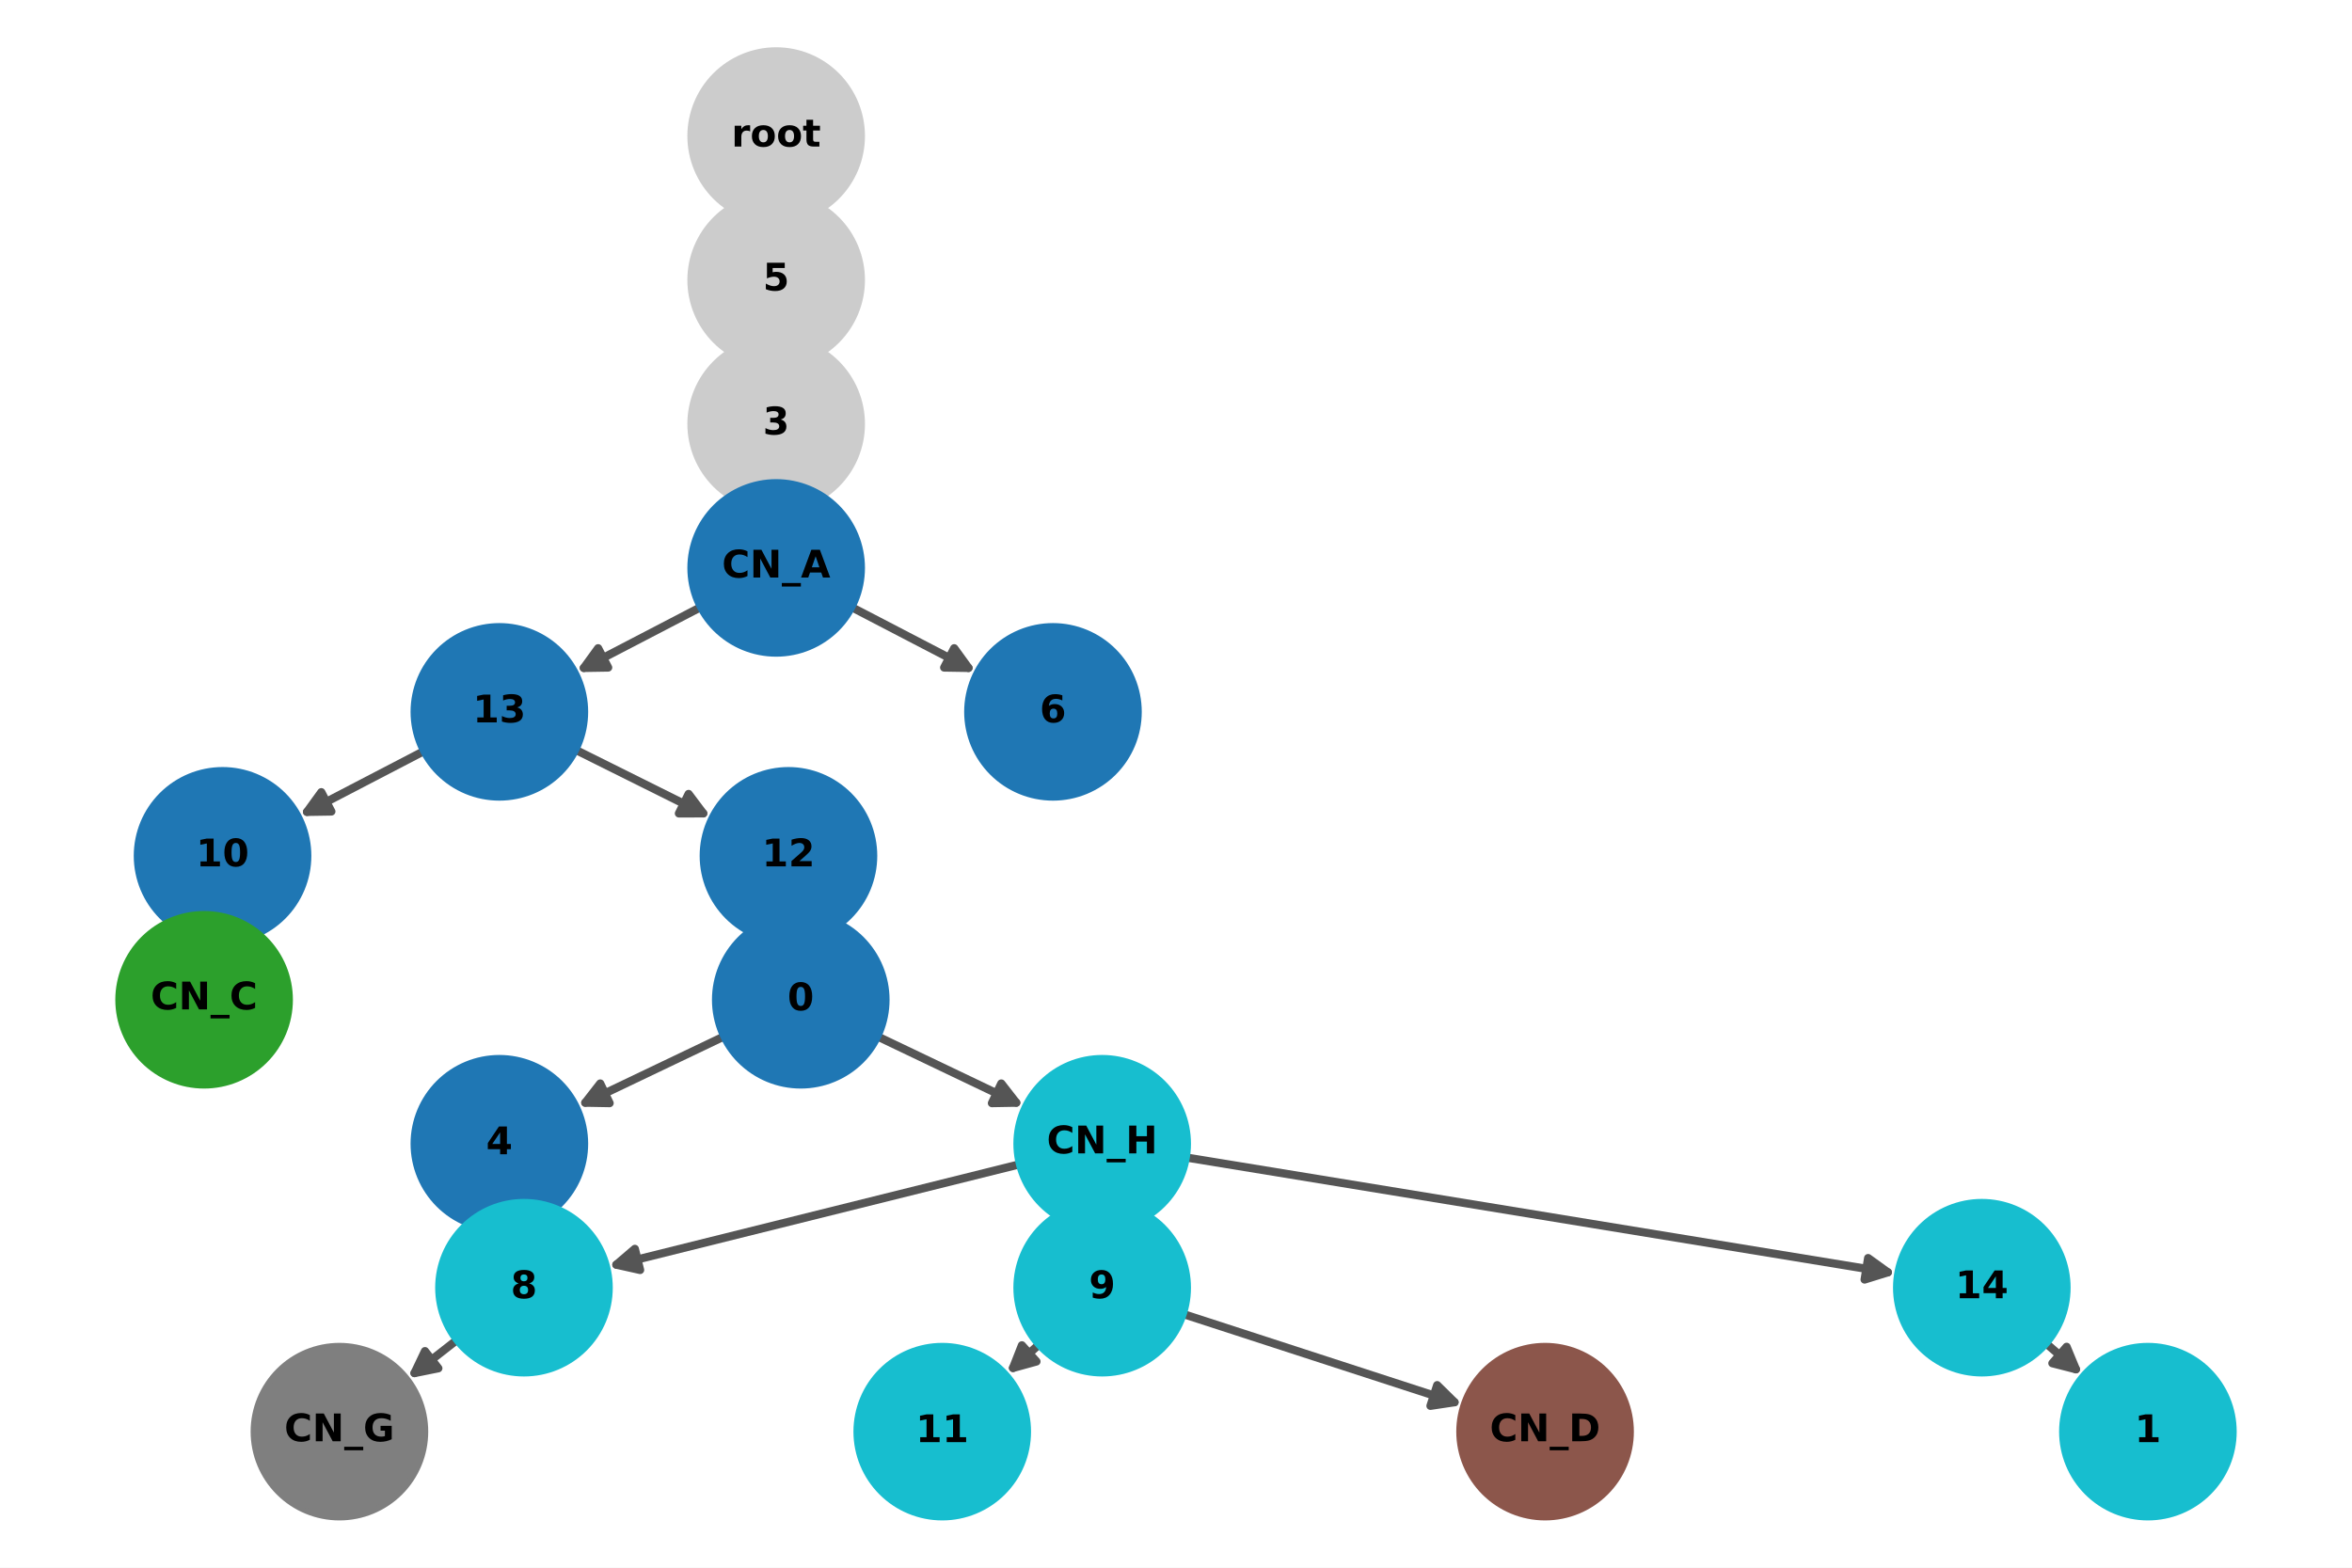
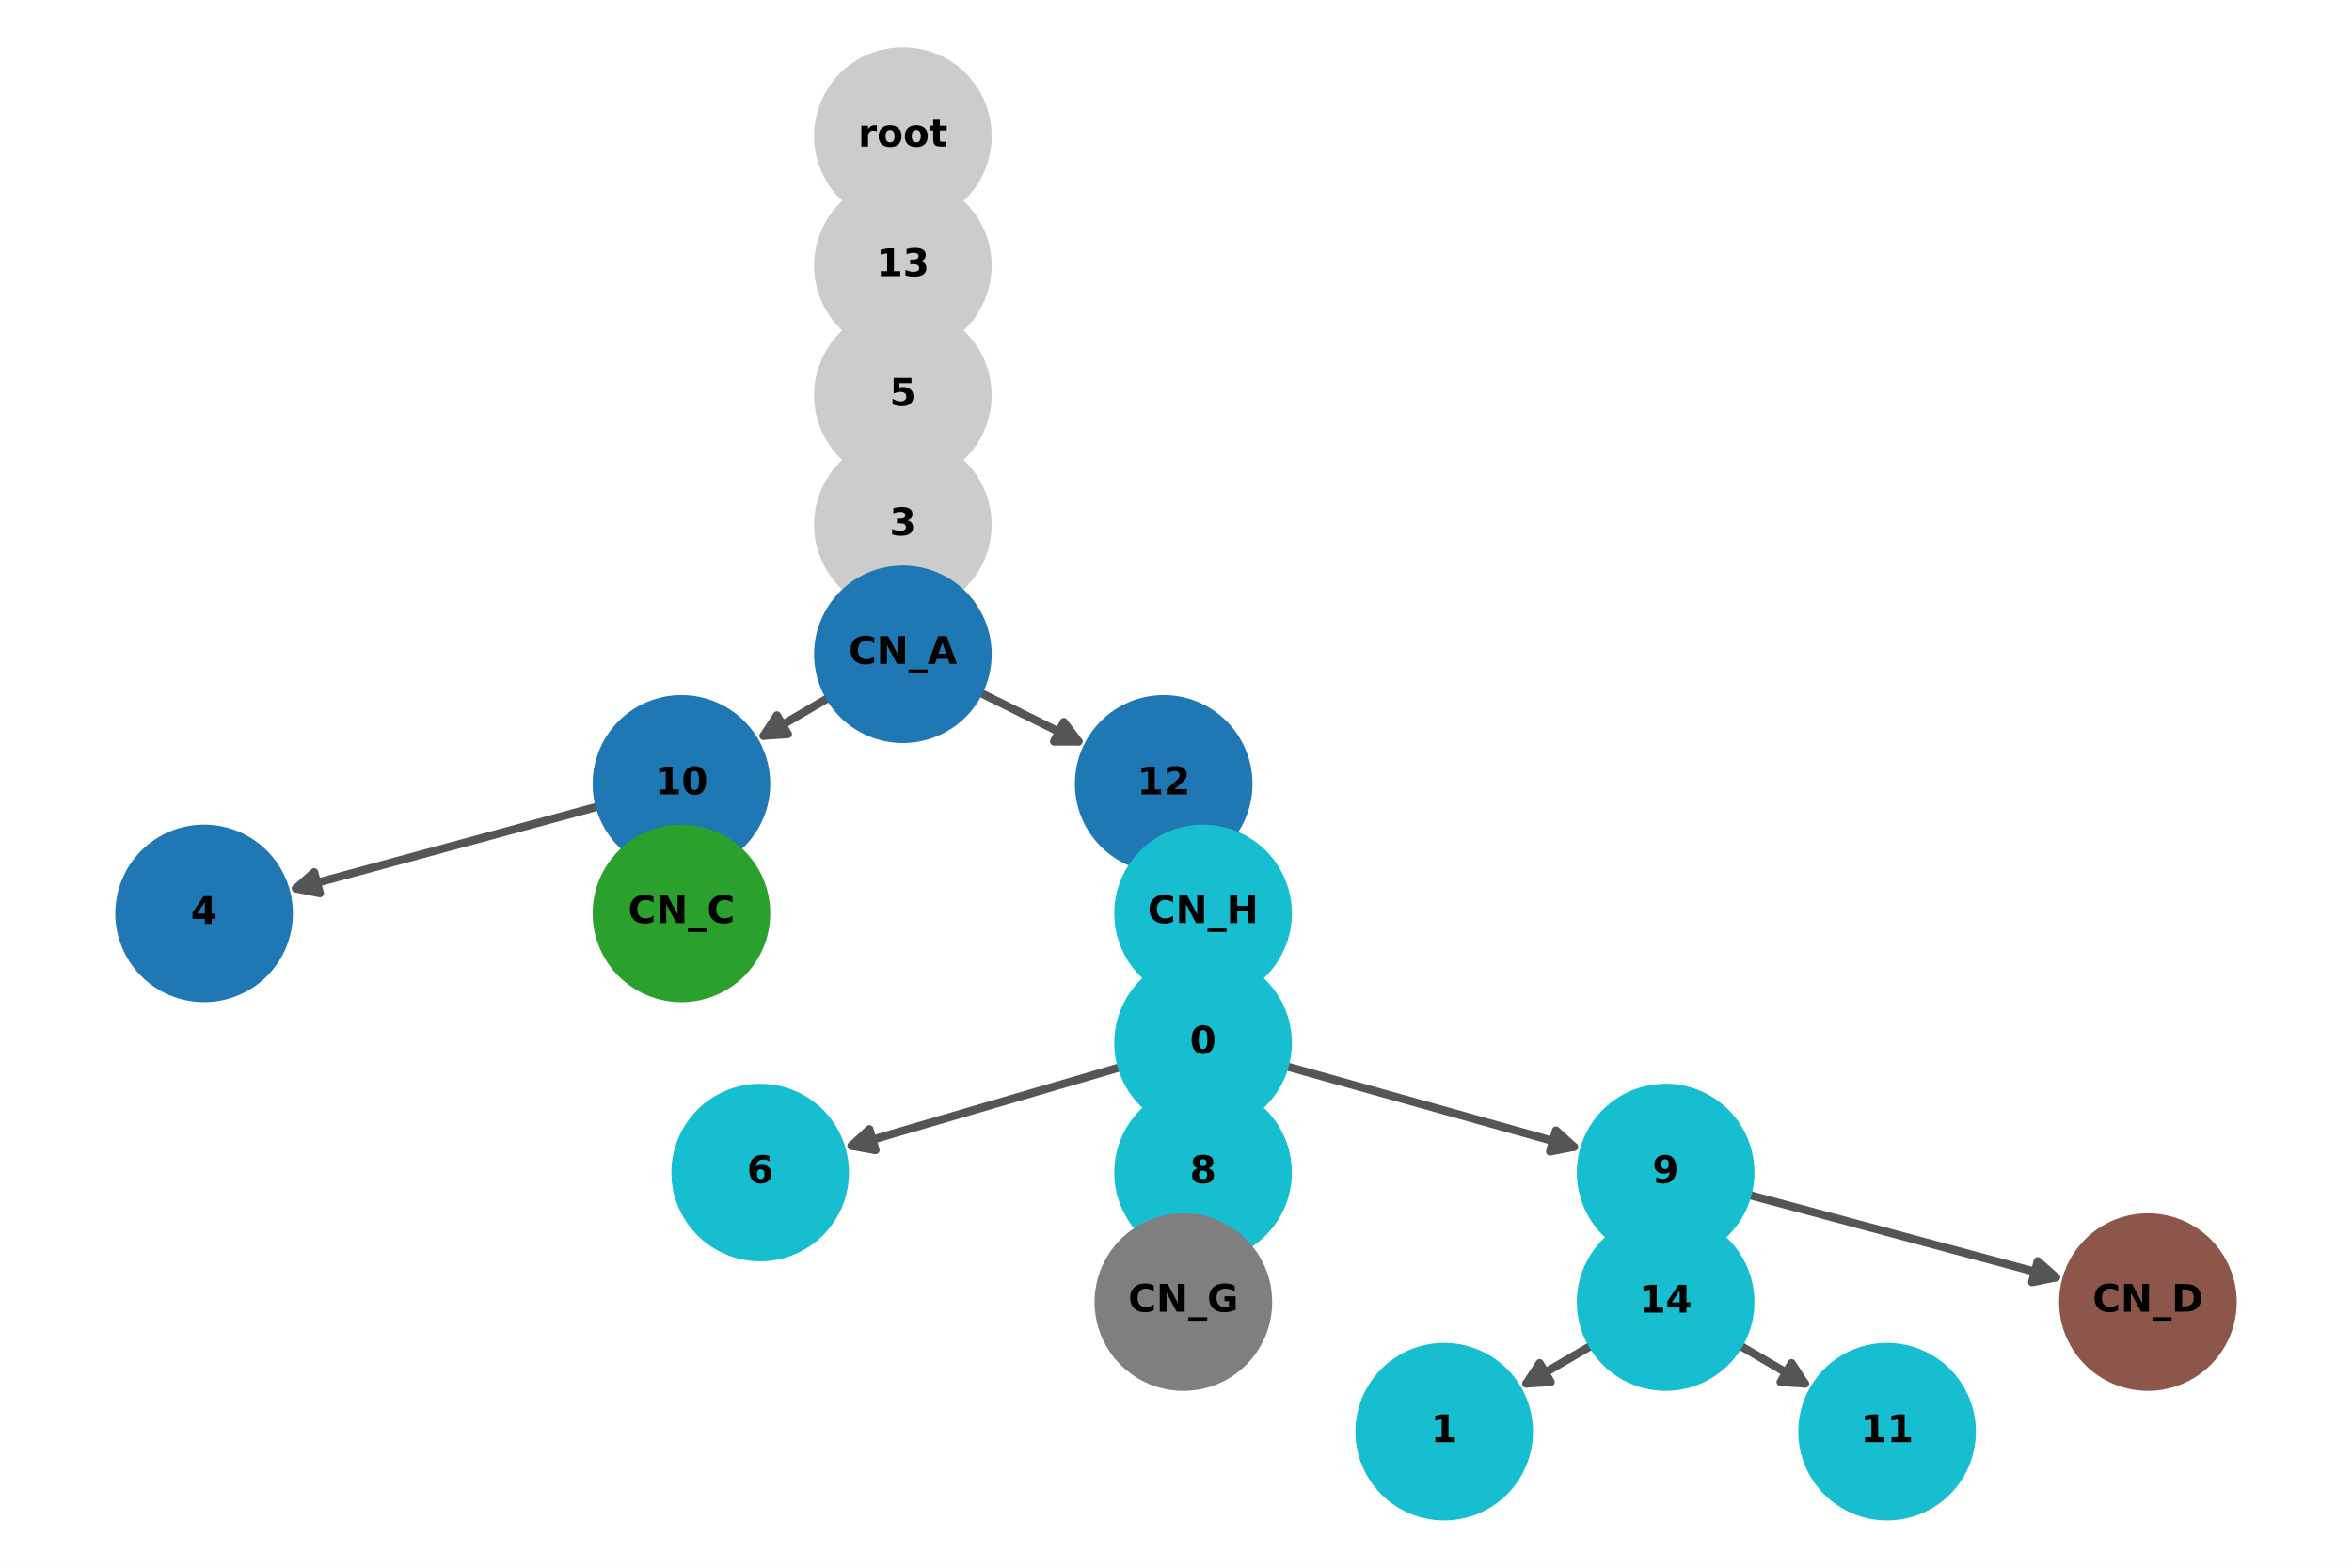
<svg xmlns="http://www.w3.org/2000/svg" xmlns:xlink="http://www.w3.org/1999/xlink" width="432pt" height="288pt" viewBox="0 0 432 288" version="1.1">
  <defs>
    <style type="text/css">*{stroke-linejoin: round; stroke-linecap: butt}</style>
  </defs>
  <g id="figure_1">
    <g id="patch_1">
      <path d="M 0 288  L 432 288  L 432 0  L 0 0  z " style="fill: #ffffff" />
    </g>
    <g id="axes_1">
      <g id="patch_2">
-         <path d="M 142.56 40.801  Q 142.56 46.119 142.56 49.761  " clip-path="url(#p77c01ee467)" style="fill: none; stroke: #555555; stroke-width: 1.5; stroke-linecap: round" />
-         <path d="M 144.56 45.761  L 142.56 49.761  L 140.56 45.761  z " clip-path="url(#p77c01ee467)" style="fill: #555555; stroke: #555555; stroke-width: 1.5; stroke-linecap: round" />
+         <path d="M 165.836 40.8  Q 165.836 44.797 165.836 47.116  " clip-path="url(#pf97f96025a)" style="fill: none; stroke: #555555; stroke-width: 1.5; stroke-linecap: round" />
+         <path d="M 167.836 43.116  L 165.836 47.116  L 163.836 43.116  z " clip-path="url(#pf97f96025a)" style="fill: #555555; stroke: #555555; stroke-width: 1.5; stroke-linecap: round" />
      </g>
      <g id="patch_3">
-         <path d="M 142.56 67.247  Q 142.56 72.566 142.56 76.207  " clip-path="url(#p77c01ee467)" style="fill: none; stroke: #555555; stroke-width: 1.5; stroke-linecap: round" />
-         <path d="M 144.56 72.207  L 142.56 76.207  L 140.56 72.207  z " clip-path="url(#p77c01ee467)" style="fill: #555555; stroke: #555555; stroke-width: 1.5; stroke-linecap: round" />
+         <path d="M 165.836 64.602  Q 165.836 68.599 165.836 70.918  " clip-path="url(#pf97f96025a)" style="fill: none; stroke: #555555; stroke-width: 1.5; stroke-linecap: round" />
+         <path d="M 167.836 66.918  L 165.836 70.918  L 163.836 66.918  z " clip-path="url(#pf97f96025a)" style="fill: #555555; stroke: #555555; stroke-width: 1.5; stroke-linecap: round" />
      </g>
      <g id="patch_4">
-         <path d="M 142.56 93.693  Q 142.56 99.012 142.56 102.654  " clip-path="url(#p77c01ee467)" style="fill: none; stroke: #555555; stroke-width: 1.5; stroke-linecap: round" />
-         <path d="M 144.56 98.654  L 142.56 102.654  L 140.56 98.654  z " clip-path="url(#p77c01ee467)" style="fill: #555555; stroke: #555555; stroke-width: 1.5; stroke-linecap: round" />
+         <path d="M 165.836 88.404  Q 165.836 92.4 165.836 94.72  " clip-path="url(#pf97f96025a)" style="fill: none; stroke: #555555; stroke-width: 1.5; stroke-linecap: round" />
+         <path d="M 167.836 90.72  L 165.836 94.72  L 163.836 90.72  z " clip-path="url(#pf97f96025a)" style="fill: #555555; stroke: #555555; stroke-width: 1.5; stroke-linecap: round" />
      </g>
      <g id="patch_5">
-         <path d="M 77.69 138.074  Q 66.297 144.001 56.392 149.153  " clip-path="url(#p77c01ee467)" style="fill: none; stroke: #555555; stroke-width: 1.5; stroke-linecap: round" />
-         <path d="M 60.864 149.081  L 56.392 149.153  L 59.018 145.533  z " clip-path="url(#p77c01ee467)" style="fill: #555555; stroke: #555555; stroke-width: 1.5; stroke-linecap: round" />
+         <path d="M 165.836 112.205  Q 165.836 116.202 165.836 118.521  " clip-path="url(#pf97f96025a)" style="fill: none; stroke: #555555; stroke-width: 1.5; stroke-linecap: round" />
+         <path d="M 167.836 114.521  L 165.836 118.521  L 163.836 114.521  z " clip-path="url(#pf97f96025a)" style="fill: #555555; stroke: #555555; stroke-width: 1.5; stroke-linecap: round" />
      </g>
      <g id="patch_6">
-         <path d="M 105.873 137.826  Q 118.271 144.001 129.167 149.428  " clip-path="url(#p77c01ee467)" style="fill: none; stroke: #555555; stroke-width: 1.5; stroke-linecap: round" />
-         <path d="M 126.478 145.854  L 129.167 149.428  L 124.695 149.435  z " clip-path="url(#p77c01ee467)" style="fill: #555555; stroke: #555555; stroke-width: 1.5; stroke-linecap: round" />
+         <path d="M 109.903 148.142  Q 81.326 155.9 54.368 163.219  " clip-path="url(#pf97f96025a)" style="fill: none; stroke: #555555; stroke-width: 1.5; stroke-linecap: round" />
+         <path d="M 58.752 164.101  L 54.368 163.219  L 57.704 160.241  z " clip-path="url(#pf97f96025a)" style="fill: #555555; stroke: #555555; stroke-width: 1.5; stroke-linecap: round" />
      </g>
      <g id="patch_7">
-         <path d="M 38.867 172.903  Q 38.178 178.286 37.701 182.006  " clip-path="url(#p77c01ee467)" style="fill: none; stroke: #555555; stroke-width: 1.5; stroke-linecap: round" />
-         <path d="M 40.193 178.293  L 37.701 182.006  L 36.226 177.784  z " clip-path="url(#p77c01ee467)" style="fill: #555555; stroke: #555555; stroke-width: 1.5; stroke-linecap: round" />
+         <path d="M 125.162 159.809  Q 125.162 163.805 125.162 166.125  " clip-path="url(#pf97f96025a)" style="fill: none; stroke: #555555; stroke-width: 1.5; stroke-linecap: round" />
+         <path d="M 127.162 162.125  L 125.162 166.125  L 123.162 162.125  z " clip-path="url(#pf97f96025a)" style="fill: #555555; stroke: #555555; stroke-width: 1.5; stroke-linecap: round" />
      </g>
      <g id="patch_8">
-         <path d="M 146.165 172.974  Q 146.622 178.322 146.936 181.998  " clip-path="url(#p77c01ee467)" style="fill: none; stroke: #555555; stroke-width: 1.5; stroke-linecap: round" />
-         <path d="M 148.589 177.843  L 146.936 181.998  L 144.603 178.183  z " clip-path="url(#p77c01ee467)" style="fill: #555555; stroke: #555555; stroke-width: 1.5; stroke-linecap: round" />
+         <path d="M 218.336 159.129  Q 219.654 163.465 220.484 166.197  " clip-path="url(#pf97f96025a)" style="fill: none; stroke: #555555; stroke-width: 1.5; stroke-linecap: round" />
+         <path d="M 221.235 161.788  L 220.484 166.197  L 217.407 162.951  z " clip-path="url(#pf97f96025a)" style="fill: #555555; stroke: #555555; stroke-width: 1.5; stroke-linecap: round" />
      </g>
      <g id="patch_9">
-         <path d="M 132.81 190.486  Q 119.399 196.893 107.501 202.577  " clip-path="url(#p77c01ee467)" style="fill: none; stroke: #555555; stroke-width: 1.5; stroke-linecap: round" />
-         <path d="M 111.972 202.657  L 107.501 202.577  L 110.248 199.048  z " clip-path="url(#p77c01ee467)" style="fill: #555555; stroke: #555555; stroke-width: 1.5; stroke-linecap: round" />
+         <path d="M 205.796 196.044  Q 180.297 203.504 156.407 210.494  " clip-path="url(#pf97f96025a)" style="fill: none; stroke: #555555; stroke-width: 1.5; stroke-linecap: round" />
+         <path d="M 160.808 211.291  L 156.407 210.494  L 159.685 207.451  z " clip-path="url(#pf97f96025a)" style="fill: #555555; stroke: #555555; stroke-width: 1.5; stroke-linecap: round" />
      </g>
      <g id="patch_10">
-         <path d="M 161.349 190.486  Q 174.761 196.893 186.659 202.577  " clip-path="url(#p77c01ee467)" style="fill: none; stroke: #555555; stroke-width: 1.5; stroke-linecap: round" />
-         <path d="M 183.912 199.048  L 186.659 202.577  L 182.188 202.657  z " clip-path="url(#p77c01ee467)" style="fill: #555555; stroke: #555555; stroke-width: 1.5; stroke-linecap: round" />
+         <path d="M 220.971 207.412  Q 220.971 211.408 220.971 213.728  " clip-path="url(#pf97f96025a)" style="fill: none; stroke: #555555; stroke-width: 1.5; stroke-linecap: round" />
+         <path d="M 222.971 209.728  L 220.971 213.728  L 218.971 209.728  z " clip-path="url(#pf97f96025a)" style="fill: #555555; stroke: #555555; stroke-width: 1.5; stroke-linecap: round" />
      </g>
      <g id="patch_11">
-         <path d="M 83.774 246.287  Q 79.292 249.785 76.132 252.251  " clip-path="url(#p77c01ee467)" style="fill: none; stroke: #555555; stroke-width: 1.5; stroke-linecap: round" />
-         <path d="M 80.515 251.367  L 76.132 252.251  L 78.055 248.213  z " clip-path="url(#p77c01ee467)" style="fill: #555555; stroke: #555555; stroke-width: 1.5; stroke-linecap: round" />
+         <path d="M 236.194 195.868  Q 263.451 203.504 289.093 210.687  " clip-path="url(#pf97f96025a)" style="fill: none; stroke: #555555; stroke-width: 1.5; stroke-linecap: round" />
+         <path d="M 285.781 207.682  L 289.093 210.687  L 284.702 211.534  z " clip-path="url(#pf97f96025a)" style="fill: #555555; stroke: #555555; stroke-width: 1.5; stroke-linecap: round" />
      </g>
      <g id="patch_12">
-         <path d="M 190.69 247.141  Q 187.752 249.786 186.061 251.309  " clip-path="url(#p77c01ee467)" style="fill: none; stroke: #555555; stroke-width: 1.5; stroke-linecap: round" />
-         <path d="M 190.372 250.119  L 186.061 251.309  L 187.695 247.146  z " clip-path="url(#p77c01ee467)" style="fill: #555555; stroke: #555555; stroke-width: 1.5; stroke-linecap: round" />
+         <path d="M 218.596 231.039  Q 217.976 235.123 217.608 237.549  " clip-path="url(#pf97f96025a)" style="fill: none; stroke: #555555; stroke-width: 1.5; stroke-linecap: round" />
+         <path d="M 220.186 233.894  L 217.608 237.549  L 216.231 233.294  z " clip-path="url(#pf97f96025a)" style="fill: #555555; stroke: #555555; stroke-width: 1.5; stroke-linecap: round" />
      </g>
      <g id="patch_13">
-         <path d="M 217.478 241.45  Q 243.115 249.785 267.158 257.602  " clip-path="url(#p77c01ee467)" style="fill: none; stroke: #555555; stroke-width: 1.5; stroke-linecap: round" />
-         <path d="M 263.972 254.463  L 267.158 257.602  L 262.736 258.267  z " clip-path="url(#p77c01ee467)" style="fill: #555555; stroke: #555555; stroke-width: 1.5; stroke-linecap: round" />
+         <path d="M 305.934 231.214  Q 305.934 235.21 305.934 237.53  " clip-path="url(#pf97f96025a)" style="fill: none; stroke: #555555; stroke-width: 1.5; stroke-linecap: round" />
+         <path d="M 307.934 233.53  L 305.934 237.53  L 303.934 233.53  z " clip-path="url(#pf97f96025a)" style="fill: #555555; stroke: #555555; stroke-width: 1.5; stroke-linecap: round" />
      </g>
      <g id="patch_14">
-         <path d="M 375.957 246.922  Q 379.26 249.786 381.297 251.551  " clip-path="url(#p77c01ee467)" style="fill: none; stroke: #555555; stroke-width: 1.5; stroke-linecap: round" />
-         <path d="M 379.585 247.42  L 381.297 251.551  L 376.964 250.442  z " clip-path="url(#p77c01ee467)" style="fill: #555555; stroke: #555555; stroke-width: 1.5; stroke-linecap: round" />
+         <path d="M 321.204 219.508  Q 350.223 227.306 377.622 234.668  " clip-path="url(#pf97f96025a)" style="fill: none; stroke: #555555; stroke-width: 1.5; stroke-linecap: round" />
+         <path d="M 374.278 231.698  L 377.622 234.668  L 373.24 235.561  z " clip-path="url(#pf97f96025a)" style="fill: #555555; stroke: #555555; stroke-width: 1.5; stroke-linecap: round" />
      </g>
      <g id="patch_15">
-         <path d="M 156.589 111.628  Q 167.982 117.554 177.887 122.706  " clip-path="url(#p77c01ee467)" style="fill: none; stroke: #555555; stroke-width: 1.5; stroke-linecap: round" />
-         <path d="M 175.261 119.086  L 177.887 122.706  L 173.416 122.635  z " clip-path="url(#p77c01ee467)" style="fill: #555555; stroke: #555555; stroke-width: 1.5; stroke-linecap: round" />
+         <path d="M 292.288 247.192  Q 285.598 251.107 280.357 254.174  " clip-path="url(#pf97f96025a)" style="fill: none; stroke: #555555; stroke-width: 1.5; stroke-linecap: round" />
+         <path d="M 284.819 253.88  L 280.357 254.174  L 282.799 250.428  z " clip-path="url(#pf97f96025a)" style="fill: #555555; stroke: #555555; stroke-width: 1.5; stroke-linecap: round" />
      </g>
      <g id="patch_16">
-         <path d="M 128.531 111.628  Q 117.139 117.554 107.234 122.706  " clip-path="url(#p77c01ee467)" style="fill: none; stroke: #555555; stroke-width: 1.5; stroke-linecap: round" />
-         <path d="M 111.706 122.635  L 107.234 122.706  L 109.86 119.086  z " clip-path="url(#p77c01ee467)" style="fill: #555555; stroke: #555555; stroke-width: 1.5; stroke-linecap: round" />
+         <path d="M 319.581 247.192  Q 326.27 251.107 331.511 254.174  " clip-path="url(#pf97f96025a)" style="fill: none; stroke: #555555; stroke-width: 1.5; stroke-linecap: round" />
+         <path d="M 329.069 250.428  L 331.511 254.174  L 327.049 253.88  z " clip-path="url(#pf97f96025a)" style="fill: #555555; stroke: #555555; stroke-width: 1.5; stroke-linecap: round" />
      </g>
      <g id="patch_17">
-         <path d="M 187.101 213.936  Q 149.341 223.339 113.209 232.336  " clip-path="url(#p77c01ee467)" style="fill: none; stroke: #555555; stroke-width: 1.5; stroke-linecap: round" />
-         <path d="M 117.573 233.31  L 113.209 232.336  L 116.607 229.429  z " clip-path="url(#p77c01ee467)" style="fill: #555555; stroke: #555555; stroke-width: 1.5; stroke-linecap: round" />
+         <path d="M 152.189 128.184  Q 145.5 132.098 140.258 135.166  " clip-path="url(#pf97f96025a)" style="fill: none; stroke: #555555; stroke-width: 1.5; stroke-linecap: round" />
+         <path d="M 144.721 134.872  L 140.258 135.166  L 142.701 131.419  z " clip-path="url(#pf97f96025a)" style="fill: #555555; stroke: #555555; stroke-width: 1.5; stroke-linecap: round" />
      </g>
      <g id="patch_18">
-         <path d="M 202.441 225.925  Q 202.441 231.243 202.441 234.885  " clip-path="url(#p77c01ee467)" style="fill: none; stroke: #555555; stroke-width: 1.5; stroke-linecap: round" />
-         <path d="M 204.441 230.885  L 202.441 234.885  L 200.441 230.885  z " clip-path="url(#p77c01ee467)" style="fill: #555555; stroke: #555555; stroke-width: 1.5; stroke-linecap: round" />
+         <path d="M 179.996 127.234  Q 189.789 132.1 198.081 136.219  " clip-path="url(#pf97f96025a)" style="fill: none; stroke: #555555; stroke-width: 1.5; stroke-linecap: round" />
+         <path d="M 195.389 132.649  L 198.081 136.219  L 193.609 136.231  z " clip-path="url(#pf97f96025a)" style="fill: #555555; stroke: #555555; stroke-width: 1.5; stroke-linecap: round" />
      </g>
      <g id="patch_19">
-         <path d="M 218.046 212.67  Q 283.225 223.339 346.748 233.737  " clip-path="url(#p77c01ee467)" style="fill: none; stroke: #555555; stroke-width: 1.5; stroke-linecap: round" />
-         <path d="M 343.124 231.117  L 346.748 233.737  L 342.478 235.065  z " clip-path="url(#p77c01ee467)" style="fill: #555555; stroke: #555555; stroke-width: 1.5; stroke-linecap: round" />
+         <path d="M 220.971 183.61  Q 220.971 187.607 220.971 189.926  " clip-path="url(#pf97f96025a)" style="fill: none; stroke: #555555; stroke-width: 1.5; stroke-linecap: round" />
+         <path d="M 222.971 185.926  L 220.971 189.926  L 218.971 185.926  z " clip-path="url(#pf97f96025a)" style="fill: #555555; stroke: #555555; stroke-width: 1.5; stroke-linecap: round" />
      </g>
      <g id="PathCollection_1">
        <defs>
-           <path id="C0_0_b63a89f810" d="M 0 15.811  C 4.193 15.811 8.215 14.145 11.18 11.18  C 14.145 8.215 15.811 4.193 15.811 -0  C 15.811 -4.193 14.145 -8.215 11.18 -11.18  C 8.215 -14.145 4.193 -15.811 0 -15.811  C -4.193 -15.811 -8.215 -14.145 -11.18 -11.18  C -14.145 -8.215 -15.811 -4.193 -15.811 0  C -15.811 4.193 -14.145 8.215 -11.18 11.18  C -8.215 14.145 -4.193 15.811 0 15.811  z " />
+           <path id="C0_0_2b1d41a9e2" d="M 0 15.811  C 4.193 15.811 8.215 14.145 11.18 11.18  C 14.145 8.215 15.811 4.193 15.811 -0  C 15.811 -4.193 14.145 -8.215 11.18 -11.18  C 8.215 -14.145 4.193 -15.811 0 -15.811  C -4.193 -15.811 -8.215 -14.145 -11.18 -11.18  C -14.145 -8.215 -15.811 -4.193 -15.811 0  C -15.811 4.193 -14.145 8.215 -11.18 11.18  C -8.215 14.145 -4.193 15.811 0 15.811  z " />
        </defs>
-         <g clip-path="url(#p77c01ee467)">
-           <use xlink:href="#C0_0_b63a89f810" x="142.56" y="24.992" style="fill: #cccccc; stroke: #cccccc" />
-         </g>
-         <g clip-path="url(#p77c01ee467)">
-           <use xlink:href="#C0_0_b63a89f810" x="142.56" y="51.438" style="fill: #cccccc; stroke: #cccccc" />
-         </g>
-         <g clip-path="url(#p77c01ee467)">
-           <use xlink:href="#C0_0_b63a89f810" x="142.56" y="77.884" style="fill: #cccccc; stroke: #cccccc" />
-         </g>
-         <g clip-path="url(#p77c01ee467)">
-           <use xlink:href="#C0_0_b63a89f810" x="193.402" y="130.777" style="fill: #1f77b4; stroke: #1f77b4" />
-         </g>
-         <g clip-path="url(#p77c01ee467)">
-           <use xlink:href="#C0_0_b63a89f810" x="91.72" y="130.777" style="fill: #1f77b4; stroke: #1f77b4" />
-         </g>
-         <g clip-path="url(#p77c01ee467)">
-           <use xlink:href="#C0_0_b63a89f810" x="40.877" y="157.223" style="fill: #1f77b4; stroke: #1f77b4" />
-         </g>
-         <g clip-path="url(#p77c01ee467)">
-           <use xlink:href="#C0_0_b63a89f810" x="144.819" y="157.223" style="fill: #1f77b4; stroke: #1f77b4" />
-         </g>
-         <g clip-path="url(#p77c01ee467)">
-           <use xlink:href="#C0_0_b63a89f810" x="147.079" y="183.669" style="fill: #1f77b4; stroke: #1f77b4" />
-         </g>
-         <g clip-path="url(#p77c01ee467)">
-           <use xlink:href="#C0_0_b63a89f810" x="91.72" y="210.116" style="fill: #1f77b4; stroke: #1f77b4" />
-         </g>
-         <g clip-path="url(#p77c01ee467)">
-           <use xlink:href="#C0_0_b63a89f810" x="96.239" y="236.562" style="fill: #17becf; stroke: #17becf" />
-         </g>
-         <g clip-path="url(#p77c01ee467)">
-           <use xlink:href="#C0_0_b63a89f810" x="202.441" y="236.562" style="fill: #17becf; stroke: #17becf" />
-         </g>
-         <g clip-path="url(#p77c01ee467)">
-           <use xlink:href="#C0_0_b63a89f810" x="173.065" y="263.008" style="fill: #17becf; stroke: #17becf" />
-         </g>
-         <g clip-path="url(#p77c01ee467)">
-           <use xlink:href="#C0_0_b63a89f810" x="364.007" y="236.562" style="fill: #17becf; stroke: #17becf" />
-         </g>
-         <g clip-path="url(#p77c01ee467)">
-           <use xlink:href="#C0_0_b63a89f810" x="394.512" y="263.008" style="fill: #17becf; stroke: #17becf" />
-         </g>
-         <g clip-path="url(#p77c01ee467)">
-           <use xlink:href="#C0_0_b63a89f810" x="142.56" y="104.331" style="fill: #1f77b4; stroke: #1f77b4" />
-         </g>
-         <g clip-path="url(#p77c01ee467)">
-           <use xlink:href="#C0_0_b63a89f810" x="37.488" y="183.669" style="fill: #2ca02c; stroke: #2ca02c" />
-         </g>
-         <g clip-path="url(#p77c01ee467)">
-           <use xlink:href="#C0_0_b63a89f810" x="283.789" y="263.008" style="fill: #8c564b; stroke: #8c564b" />
-         </g>
-         <g clip-path="url(#p77c01ee467)">
-           <use xlink:href="#C0_0_b63a89f810" x="62.344" y="263.008" style="fill: #7f7f7f; stroke: #7f7f7f" />
-         </g>
-         <g clip-path="url(#p77c01ee467)">
-           <use xlink:href="#C0_0_b63a89f810" x="202.441" y="210.116" style="fill: #17becf; stroke: #17becf" />
+         <g clip-path="url(#pf97f96025a)">
+           <use xlink:href="#C0_0_2b1d41a9e2" x="165.836" y="24.992" style="fill: #cccccc; stroke: #cccccc" />
+         </g>
+         <g clip-path="url(#pf97f96025a)">
+           <use xlink:href="#C0_0_2b1d41a9e2" x="165.836" y="48.793" style="fill: #cccccc; stroke: #cccccc" />
+         </g>
+         <g clip-path="url(#pf97f96025a)">
+           <use xlink:href="#C0_0_2b1d41a9e2" x="165.836" y="72.595" style="fill: #cccccc; stroke: #cccccc" />
+         </g>
+         <g clip-path="url(#pf97f96025a)">
+           <use xlink:href="#C0_0_2b1d41a9e2" x="165.836" y="96.397" style="fill: #cccccc; stroke: #cccccc" />
+         </g>
+         <g clip-path="url(#pf97f96025a)">
+           <use xlink:href="#C0_0_2b1d41a9e2" x="125.162" y="144" style="fill: #1f77b4; stroke: #1f77b4" />
+         </g>
+         <g clip-path="url(#pf97f96025a)">
+           <use xlink:href="#C0_0_2b1d41a9e2" x="37.488" y="167.802" style="fill: #1f77b4; stroke: #1f77b4" />
+         </g>
+         <g clip-path="url(#pf97f96025a)">
+           <use xlink:href="#C0_0_2b1d41a9e2" x="213.74" y="144" style="fill: #1f77b4; stroke: #1f77b4" />
+         </g>
+         <g clip-path="url(#pf97f96025a)">
+           <use xlink:href="#C0_0_2b1d41a9e2" x="220.971" y="191.603" style="fill: #17becf; stroke: #17becf" />
+         </g>
+         <g clip-path="url(#pf97f96025a)">
+           <use xlink:href="#C0_0_2b1d41a9e2" x="139.624" y="215.405" style="fill: #17becf; stroke: #17becf" />
+         </g>
+         <g clip-path="url(#pf97f96025a)">
+           <use xlink:href="#C0_0_2b1d41a9e2" x="220.971" y="215.405" style="fill: #17becf; stroke: #17becf" />
+         </g>
+         <g clip-path="url(#pf97f96025a)">
+           <use xlink:href="#C0_0_2b1d41a9e2" x="305.934" y="215.405" style="fill: #17becf; stroke: #17becf" />
+         </g>
+         <g clip-path="url(#pf97f96025a)">
+           <use xlink:href="#C0_0_2b1d41a9e2" x="305.934" y="239.207" style="fill: #17becf; stroke: #17becf" />
+         </g>
+         <g clip-path="url(#pf97f96025a)">
+           <use xlink:href="#C0_0_2b1d41a9e2" x="265.26" y="263.008" style="fill: #17becf; stroke: #17becf" />
+         </g>
+         <g clip-path="url(#pf97f96025a)">
+           <use xlink:href="#C0_0_2b1d41a9e2" x="346.608" y="263.008" style="fill: #17becf; stroke: #17becf" />
+         </g>
+         <g clip-path="url(#pf97f96025a)">
+           <use xlink:href="#C0_0_2b1d41a9e2" x="165.836" y="120.198" style="fill: #1f77b4; stroke: #1f77b4" />
+         </g>
+         <g clip-path="url(#pf97f96025a)">
+           <use xlink:href="#C0_0_2b1d41a9e2" x="125.162" y="167.802" style="fill: #2ca02c; stroke: #2ca02c" />
+         </g>
+         <g clip-path="url(#pf97f96025a)">
+           <use xlink:href="#C0_0_2b1d41a9e2" x="394.512" y="239.207" style="fill: #8c564b; stroke: #8c564b" />
+         </g>
+         <g clip-path="url(#pf97f96025a)">
+           <use xlink:href="#C0_0_2b1d41a9e2" x="217.356" y="239.207" style="fill: #7f7f7f; stroke: #7f7f7f" />
+         </g>
+         <g clip-path="url(#pf97f96025a)">
+           <use xlink:href="#C0_0_2b1d41a9e2" x="220.971" y="167.802" style="fill: #17becf; stroke: #17becf" />
        </g>
      </g>
      <g id="text_1">
-         <g clip-path="url(#p77c01ee467)">
-           <g transform="translate(134.3517 26.9233) scale(0.07 -0.07)">
+         <g clip-path="url(#pf97f96025a)">
+           <g transform="translate(157.6277 26.9233) scale(0.07 -0.07)">
            <defs>
              <path id="DejaVuSans-Bold-72" d="M 3138 2547  Q 2991 2616 2845 2648  Q 2700 2681 2553 2681  Q 2122 2681 1889 2404  Q 1656 2128 1656 1613  L 1656 0  L 538 0  L 538 3500  L 1656 3500  L 1656 2925  Q 1872 3269 2151 3426  Q 2431 3584 2822 3584  Q 2878 3584 2943 3579  Q 3009 3575 3134 3559  L 3138 2547  z " transform="scale(0.015625)" />
              <path id="DejaVuSans-Bold-6f" d="M 2203 2784  Q 1831 2784 1636 2517  Q 1441 2250 1441 1747  Q 1441 1244 1636 976  Q 1831 709 2203 709  Q 2569 709 2762 976  Q 2956 1244 2956 1747  Q 2956 2250 2762 2517  Q 2569 2784 2203 2784  z M 2203 3584  Q 3106 3584 3614 3096  Q 4122 2609 4122 1747  Q 4122 884 3614 396  Q 3106 -91 2203 -91  Q 1297 -91 786 396  Q 275 884 275 1747  Q 275 2609 786 3096  Q 1297 3584 2203 3584  z " transform="scale(0.015625)" />
              <path id="DejaVuSans-Bold-74" d="M 1759 4494  L 1759 3500  L 2913 3500  L 2913 2700  L 1759 2700  L 1759 1216  Q 1759 972 1856 886  Q 1953 800 2241 800  L 2816 800  L 2816 0  L 1856 0  Q 1194 0 917 276  Q 641 553 641 1216  L 641 2700  L 84 2700  L 84 3500  L 641 3500  L 641 4494  L 1759 4494  z " transform="scale(0.015625)" />
            </defs>
            <use xlink:href="#DejaVuSans-Bold-72" />
            <use xlink:href="#DejaVuSans-Bold-6f" transform="translate(49.31641 0)" />
            <use xlink:href="#DejaVuSans-Bold-6f" transform="translate(118.0176 0)" />
            <use xlink:href="#DejaVuSans-Bold-74" transform="translate(186.7188 0)" />
          </g>
        </g>
      </g>
      <g id="text_2">
-         <g clip-path="url(#p77c01ee467)">
-           <g transform="translate(140.1245 53.36958) scale(0.07 -0.07)">
+         <g clip-path="url(#pf97f96025a)">
+           <g transform="translate(160.9653 50.72495) scale(0.07 -0.07)">
+             <defs>
+               <path id="DejaVuSans-Bold-31" d="M 750 831  L 1813 831  L 1813 3847  L 722 3622  L 722 4441  L 1806 4666  L 2950 4666  L 2950 831  L 4013 831  L 4013 0  L 750 0  L 750 831  z " transform="scale(0.015625)" />
+               <path id="DejaVuSans-Bold-33" d="M 2981 2516  Q 3453 2394 3698 2092  Q 3944 1791 3944 1325  Q 3944 631 3412 270  Q 2881 -91 1863 -91  Q 1503 -91 1142 -33  Q 781 25 428 141  L 428 1069  Q 766 900 1098 814  Q 1431 728 1753 728  Q 2231 728 2486 893  Q 2741 1059 2741 1369  Q 2741 1688 2480 1852  Q 2219 2016 1709 2016  L 1228 2016  L 1228 2791  L 1734 2791  Q 2188 2791 2409 2933  Q 2631 3075 2631 3366  Q 2631 3634 2415 3781  Q 2200 3928 1806 3928  Q 1516 3928 1219 3862  Q 922 3797 628 3669  L 628 4550  Q 984 4650 1334 4700  Q 1684 4750 2022 4750  Q 2931 4750 3382 4451  Q 3834 4153 3834 3553  Q 3834 3144 3618 2883  Q 3403 2622 2981 2516  z " transform="scale(0.015625)" />
+             </defs>
+             <use xlink:href="#DejaVuSans-Bold-31" />
+             <use xlink:href="#DejaVuSans-Bold-33" transform="translate(69.58008 0)" />
+           </g>
+         </g>
+       </g>
+       <g id="text_3">
+         <g clip-path="url(#pf97f96025a)">
+           <g transform="translate(163.4005 74.5266) scale(0.07 -0.07)">
            <defs>
              <path id="DejaVuSans-Bold-35" d="M 678 4666  L 3669 4666  L 3669 3781  L 1638 3781  L 1638 3059  Q 1775 3097 1914 3117  Q 2053 3138 2203 3138  Q 3056 3138 3531 2711  Q 4006 2284 4006 1522  Q 4006 766 3489 337  Q 2972 -91 2053 -91  Q 1656 -91 1267 -14  Q 878 63 494 219  L 494 1166  Q 875 947 1217 837  Q 1559 728 1863 728  Q 2300 728 2551 942  Q 2803 1156 2803 1522  Q 2803 1891 2551 2103  Q 2300 2316 1863 2316  Q 1603 2316 1309 2248  Q 1016 2181 678 2041  L 678 4666  z " transform="scale(0.015625)" />
            </defs>
            <use xlink:href="#DejaVuSans-Bold-35" />
          </g>
        </g>
      </g>
-       <g id="text_3">
-         <g clip-path="url(#p77c01ee467)">
-           <g transform="translate(140.1245 79.81586) scale(0.07 -0.07)">
-             <defs>
-               <path id="DejaVuSans-Bold-33" d="M 2981 2516  Q 3453 2394 3698 2092  Q 3944 1791 3944 1325  Q 3944 631 3412 270  Q 2881 -91 1863 -91  Q 1503 -91 1142 -33  Q 781 25 428 141  L 428 1069  Q 766 900 1098 814  Q 1431 728 1753 728  Q 2231 728 2486 893  Q 2741 1059 2741 1369  Q 2741 1688 2480 1852  Q 2219 2016 1709 2016  L 1228 2016  L 1228 2791  L 1734 2791  Q 2188 2791 2409 2933  Q 2631 3075 2631 3366  Q 2631 3634 2415 3781  Q 2200 3928 1806 3928  Q 1516 3928 1219 3862  Q 922 3797 628 3669  L 628 4550  Q 984 4650 1334 4700  Q 1684 4750 2022 4750  Q 2931 4750 3382 4451  Q 3834 4153 3834 3553  Q 3834 3144 3618 2883  Q 3403 2622 2981 2516  z " transform="scale(0.015625)" />
-             </defs>
+       <g id="text_4">
+         <g clip-path="url(#pf97f96025a)">
+           <g transform="translate(163.4005 98.32826) scale(0.07 -0.07)">
            <use xlink:href="#DejaVuSans-Bold-33" />
          </g>
        </g>
      </g>
-       <g id="text_4">
-         <g clip-path="url(#p77c01ee467)">
-           <g transform="translate(190.967 132.7084) scale(0.07 -0.07)">
+       <g id="text_5">
+         <g clip-path="url(#pf97f96025a)">
+           <g transform="translate(120.2916 145.9316) scale(0.07 -0.07)">
+             <defs>
+               <path id="DejaVuSans-Bold-30" d="M 2944 2338  Q 2944 3213 2780 3570  Q 2616 3928 2228 3928  Q 1841 3928 1675 3570  Q 1509 3213 1509 2338  Q 1509 1453 1675 1090  Q 1841 728 2228 728  Q 2613 728 2778 1090  Q 2944 1453 2944 2338  z M 4147 2328  Q 4147 1169 3647 539  Q 3147 -91 2228 -91  Q 1306 -91 806 539  Q 306 1169 306 2328  Q 306 3491 806 4120  Q 1306 4750 2228 4750  Q 3147 4750 3647 4120  Q 4147 3491 4147 2328  z " transform="scale(0.015625)" />
+             </defs>
+             <use xlink:href="#DejaVuSans-Bold-31" />
+             <use xlink:href="#DejaVuSans-Bold-30" transform="translate(69.58008 0)" />
+           </g>
+         </g>
+       </g>
+       <g id="text_6">
+         <g clip-path="url(#pf97f96025a)">
+           <g transform="translate(35.05237 169.7332) scale(0.07 -0.07)">
+             <defs>
+               <path id="DejaVuSans-Bold-34" d="M 2356 3675  L 1038 1722  L 2356 1722  L 2356 3675  z M 2156 4666  L 3494 4666  L 3494 1722  L 4159 1722  L 4159 850  L 3494 850  L 3494 0  L 2356 0  L 2356 850  L 288 850  L 288 1881  L 2156 4666  z " transform="scale(0.015625)" />
+             </defs>
+             <use xlink:href="#DejaVuSans-Bold-34" />
+           </g>
+         </g>
+       </g>
+       <g id="text_7">
+         <g clip-path="url(#pf97f96025a)">
+           <g transform="translate(208.8699 145.9316) scale(0.07 -0.07)">
+             <defs>
+               <path id="DejaVuSans-Bold-32" d="M 1844 884  L 3897 884  L 3897 0  L 506 0  L 506 884  L 2209 2388  Q 2438 2594 2547 2791  Q 2656 2988 2656 3200  Q 2656 3528 2436 3728  Q 2216 3928 1850 3928  Q 1569 3928 1234 3808  Q 900 3688 519 3450  L 519 4475  Q 925 4609 1322 4679  Q 1719 4750 2100 4750  Q 2938 4750 3402 4381  Q 3866 4013 3866 3353  Q 3866 2972 3669 2642  Q 3472 2313 2841 1759  L 1844 884  z " transform="scale(0.015625)" />
+             </defs>
+             <use xlink:href="#DejaVuSans-Bold-31" />
+             <use xlink:href="#DejaVuSans-Bold-32" transform="translate(69.58008 0)" />
+           </g>
+         </g>
+       </g>
+       <g id="text_8">
+         <g clip-path="url(#pf97f96025a)">
+           <g transform="translate(218.536 193.5349) scale(0.07 -0.07)">
+             <use xlink:href="#DejaVuSans-Bold-30" />
+           </g>
+         </g>
+       </g>
+       <g id="text_9">
+         <g clip-path="url(#pf97f96025a)">
+           <g transform="translate(137.1886 217.3365) scale(0.07 -0.07)">
            <defs>
              <path id="DejaVuSans-Bold-36" d="M 2316 2303  Q 2000 2303 1842 2098  Q 1684 1894 1684 1484  Q 1684 1075 1842 870  Q 2000 666 2316 666  Q 2634 666 2792 870  Q 2950 1075 2950 1484  Q 2950 1894 2792 2098  Q 2634 2303 2316 2303  z M 3803 4544  L 3803 3681  Q 3506 3822 3243 3889  Q 2981 3956 2731 3956  Q 2194 3956 1894 3657  Q 1594 3359 1544 2772  Q 1750 2925 1990 3001  Q 2231 3078 2516 3078  Q 3231 3078 3670 2659  Q 4109 2241 4109 1563  Q 4109 813 3618 361  Q 3128 -91 2303 -91  Q 1394 -91 895 523  Q 397 1138 397 2266  Q 397 3422 980 4083  Q 1563 4744 2578 4744  Q 2900 4744 3203 4694  Q 3506 4644 3803 4544  z " transform="scale(0.015625)" />
            </defs>
            <use xlink:href="#DejaVuSans-Bold-36" />
          </g>
        </g>
      </g>
-       <g id="text_5">
-         <g clip-path="url(#p77c01ee467)">
-           <g transform="translate(86.84909 132.7084) scale(0.07 -0.07)">
-             <defs>
-               <path id="DejaVuSans-Bold-31" d="M 750 831  L 1813 831  L 1813 3847  L 722 3622  L 722 4441  L 1806 4666  L 2950 4666  L 2950 831  L 4013 831  L 4013 0  L 750 0  L 750 831  z " transform="scale(0.015625)" />
-             </defs>
-             <use xlink:href="#DejaVuSans-Bold-31" />
-             <use xlink:href="#DejaVuSans-Bold-33" transform="translate(69.58008 0)" />
-           </g>
-         </g>
-       </g>
-       <g id="text_6">
-         <g clip-path="url(#p77c01ee467)">
-           <g transform="translate(36.00663 159.1547) scale(0.07 -0.07)">
-             <defs>
-               <path id="DejaVuSans-Bold-30" d="M 2944 2338  Q 2944 3213 2780 3570  Q 2616 3928 2228 3928  Q 1841 3928 1675 3570  Q 1509 3213 1509 2338  Q 1509 1453 1675 1090  Q 1841 728 2228 728  Q 2613 728 2778 1090  Q 2944 1453 2944 2338  z M 4147 2328  Q 4147 1169 3647 539  Q 3147 -91 2228 -91  Q 1306 -91 806 539  Q 306 1169 306 2328  Q 306 3491 806 4120  Q 1306 4750 2228 4750  Q 3147 4750 3647 4120  Q 4147 3491 4147 2328  z " transform="scale(0.015625)" />
-             </defs>
-             <use xlink:href="#DejaVuSans-Bold-31" />
-             <use xlink:href="#DejaVuSans-Bold-30" transform="translate(69.58008 0)" />
-           </g>
-         </g>
-       </g>
-       <g id="text_7">
-         <g clip-path="url(#p77c01ee467)">
-           <g transform="translate(139.949 159.1547) scale(0.07 -0.07)">
-             <defs>
-               <path id="DejaVuSans-Bold-32" d="M 1844 884  L 3897 884  L 3897 0  L 506 0  L 506 884  L 2209 2388  Q 2438 2594 2547 2791  Q 2656 2988 2656 3200  Q 2656 3528 2436 3728  Q 2216 3928 1850 3928  Q 1569 3928 1234 3808  Q 900 3688 519 3450  L 519 4475  Q 925 4609 1322 4679  Q 1719 4750 2100 4750  Q 2938 4750 3402 4381  Q 3866 4013 3866 3353  Q 3866 2972 3669 2642  Q 3472 2313 2841 1759  L 1844 884  z " transform="scale(0.015625)" />
-             </defs>
-             <use xlink:href="#DejaVuSans-Bold-31" />
-             <use xlink:href="#DejaVuSans-Bold-32" transform="translate(69.58008 0)" />
-           </g>
-         </g>
-       </g>
-       <g id="text_8">
-         <g clip-path="url(#p77c01ee467)">
-           <g transform="translate(144.6439 185.601) scale(0.07 -0.07)">
-             <use xlink:href="#DejaVuSans-Bold-30" />
-           </g>
-         </g>
-       </g>
-       <g id="text_9">
-         <g clip-path="url(#p77c01ee467)">
-           <g transform="translate(89.28433 212.0473) scale(0.07 -0.07)">
-             <defs>
-               <path id="DejaVuSans-Bold-34" d="M 2356 3675  L 1038 1722  L 2356 1722  L 2356 3675  z M 2156 4666  L 3494 4666  L 3494 1722  L 4159 1722  L 4159 850  L 3494 850  L 3494 0  L 2356 0  L 2356 850  L 288 850  L 288 1881  L 2156 4666  z " transform="scale(0.015625)" />
-             </defs>
-             <use xlink:href="#DejaVuSans-Bold-34" />
-           </g>
-         </g>
-       </g>
      <g id="text_10">
-         <g clip-path="url(#p77c01ee467)">
-           <g transform="translate(93.80366 238.4935) scale(0.07 -0.07)">
+         <g clip-path="url(#pf97f96025a)">
+           <g transform="translate(218.536 217.3365) scale(0.07 -0.07)">
            <defs>
              <path id="DejaVuSans-Bold-38" d="M 2228 2088  Q 1891 2088 1709 1903  Q 1528 1719 1528 1375  Q 1528 1031 1709 848  Q 1891 666 2228 666  Q 2563 666 2741 848  Q 2919 1031 2919 1375  Q 2919 1722 2741 1905  Q 2563 2088 2228 2088  z M 1350 2484  Q 925 2613 709 2878  Q 494 3144 494 3541  Q 494 4131 934 4440  Q 1375 4750 2228 4750  Q 3075 4750 3515 4442  Q 3956 4134 3956 3541  Q 3956 3144 3739 2878  Q 3522 2613 3097 2484  Q 3572 2353 3814 2058  Q 4056 1763 4056 1313  Q 4056 619 3595 264  Q 3134 -91 2228 -91  Q 1319 -91 855 264  Q 391 619 391 1313  Q 391 1763 633 2058  Q 875 2353 1350 2484  z M 1631 3419  Q 1631 3141 1786 2991  Q 1941 2841 2228 2841  Q 2509 2841 2662 2991  Q 2816 3141 2816 3419  Q 2816 3697 2662 3845  Q 2509 3994 2228 3994  Q 1941 3994 1786 3844  Q 1631 3694 1631 3419  z " transform="scale(0.015625)" />
            </defs>
            <use xlink:href="#DejaVuSans-Bold-38" />
          </g>
        </g>
      </g>
      <g id="text_11">
-         <g clip-path="url(#p77c01ee467)">
-           <g transform="translate(200.0056 238.4935) scale(0.07 -0.07)">
+         <g clip-path="url(#pf97f96025a)">
+           <g transform="translate(303.4989 217.3365) scale(0.07 -0.07)">
            <defs>
              <path id="DejaVuSans-Bold-39" d="M 641 103  L 641 966  Q 928 831 1190 764  Q 1453 697 1709 697  Q 2247 697 2547 995  Q 2847 1294 2900 1881  Q 2688 1725 2447 1647  Q 2206 1569 1925 1569  Q 1209 1569 770 1986  Q 331 2403 331 3084  Q 331 3838 820 4291  Q 1309 4744 2131 4744  Q 3044 4744 3544 4128  Q 4044 3513 4044 2388  Q 4044 1231 3459 570  Q 2875 -91 1856 -91  Q 1528 -91 1228 -42  Q 928 6 641 103  z M 2125 2350  Q 2441 2350 2600 2554  Q 2759 2759 2759 3169  Q 2759 3575 2600 3781  Q 2441 3988 2125 3988  Q 1809 3988 1650 3781  Q 1491 3575 1491 3169  Q 1491 2759 1650 2554  Q 1809 2350 2125 2350  z " transform="scale(0.015625)" />
            </defs>
            <use xlink:href="#DejaVuSans-Bold-39" />
          </g>
        </g>
      </g>
      <g id="text_12">
-         <g clip-path="url(#p77c01ee467)">
-           <g transform="translate(168.1948 264.9398) scale(0.07 -0.07)">
+         <g clip-path="url(#pf97f96025a)">
+           <g transform="translate(301.0636 241.1382) scale(0.07 -0.07)">
+             <use xlink:href="#DejaVuSans-Bold-31" />
+             <use xlink:href="#DejaVuSans-Bold-34" transform="translate(69.58008 0)" />
+           </g>
+         </g>
+       </g>
+       <g id="text_13">
+         <g clip-path="url(#pf97f96025a)">
+           <g transform="translate(262.8251 264.9398) scale(0.07 -0.07)">
+             <use xlink:href="#DejaVuSans-Bold-31" />
+           </g>
+         </g>
+       </g>
+       <g id="text_14">
+         <g clip-path="url(#pf97f96025a)">
+           <g transform="translate(341.7373 264.9398) scale(0.07 -0.07)">
            <use xlink:href="#DejaVuSans-Bold-31" />
            <use xlink:href="#DejaVuSans-Bold-31" transform="translate(69.58008 0)" />
          </g>
        </g>
      </g>
-       <g id="text_13">
-         <g clip-path="url(#p77c01ee467)">
-           <g transform="translate(359.1365 238.4935) scale(0.07 -0.07)">
-             <use xlink:href="#DejaVuSans-Bold-31" />
-             <use xlink:href="#DejaVuSans-Bold-34" transform="translate(69.58008 0)" />
-           </g>
-         </g>
-       </g>
-       <g id="text_14">
-         <g clip-path="url(#p77c01ee467)">
-           <g transform="translate(392.0772 264.9398) scale(0.07 -0.07)">
-             <use xlink:href="#DejaVuSans-Bold-31" />
-           </g>
-         </g>
-       </g>
      <g id="text_15">
-         <g clip-path="url(#p77c01ee467)">
-           <g transform="translate(132.6034 106.103) scale(0.07 -0.07)">
+         <g clip-path="url(#pf97f96025a)">
+           <g transform="translate(155.8794 121.9708) scale(0.07 -0.07)">
            <defs>
              <path id="DejaVuSans-Bold-43" d="M 4288 256  Q 3956 84 3597 -3  Q 3238 -91 2847 -91  Q 1681 -91 1000 561  Q 319 1213 319 2328  Q 319 3447 1000 4098  Q 1681 4750 2847 4750  Q 3238 4750 3597 4662  Q 3956 4575 4288 4403  L 4288 3438  Q 3953 3666 3628 3772  Q 3303 3878 2944 3878  Q 2300 3878 1931 3465  Q 1563 3053 1563 2328  Q 1563 1606 1931 1193  Q 2300 781 2944 781  Q 3303 781 3628 887  Q 3953 994 4288 1222  L 4288 256  z " transform="scale(0.015625)" />
              <path id="DejaVuSans-Bold-4e" d="M 588 4666  L 1931 4666  L 3628 1466  L 3628 4666  L 4769 4666  L 4769 0  L 3425 0  L 1728 3200  L 1728 0  L 588 0  L 588 4666  z " transform="scale(0.015625)" />
              <path id="DejaVuSans-Bold-5f" d="M 3200 -916  L 3200 -1509  L 0 -1509  L 0 -916  L 3200 -916  z " transform="scale(0.015625)" />
              <path id="DejaVuSans-Bold-41" d="M 3419 850  L 1538 850  L 1241 0  L 31 0  L 1759 4666  L 3194 4666  L 4922 0  L 3713 0  L 3419 850  z M 1838 1716  L 3116 1716  L 2478 3572  L 1838 1716  z " transform="scale(0.015625)" />
            </defs>
            <use xlink:href="#DejaVuSans-Bold-43" />
            <use xlink:href="#DejaVuSans-Bold-4e" transform="translate(73.38867 0)" />
            <use xlink:href="#DejaVuSans-Bold-5f" transform="translate(157.0801 0)" />
            <use xlink:href="#DejaVuSans-Bold-41" transform="translate(207.0801 0)" />
          </g>
        </g>
      </g>
      <g id="text_16">
-         <g clip-path="url(#p77c01ee467)">
-           <g transform="translate(27.6712 185.4418) scale(0.07 -0.07)">
+         <g clip-path="url(#pf97f96025a)">
+           <g transform="translate(115.3456 169.5741) scale(0.07 -0.07)">
            <use xlink:href="#DejaVuSans-Bold-43" />
            <use xlink:href="#DejaVuSans-Bold-4e" transform="translate(73.38867 0)" />
            <use xlink:href="#DejaVuSans-Bold-5f" transform="translate(157.0801 0)" />
            <use xlink:href="#DejaVuSans-Bold-43" transform="translate(207.0801 0)" />
          </g>
        </g>
      </g>
      <g id="text_17">
-         <g clip-path="url(#p77c01ee467)">
-           <g transform="translate(273.6355 264.7807) scale(0.07 -0.07)">
+         <g clip-path="url(#pf97f96025a)">
+           <g transform="translate(384.3591 240.979) scale(0.07 -0.07)">
            <defs>
              <path id="DejaVuSans-Bold-44" d="M 1791 3756  L 1791 909  L 2222 909  Q 2959 909 3348 1275  Q 3738 1641 3738 2338  Q 3738 3031 3350 3393  Q 2963 3756 2222 3756  L 1791 3756  z M 588 4666  L 1856 4666  Q 2919 4666 3439 4514  Q 3959 4363 4331 4000  Q 4659 3684 4818 3271  Q 4978 2859 4978 2338  Q 4978 1809 4818 1395  Q 4659 981 4331 666  Q 3956 303 3431 151  Q 2906 0 1856 0  L 588 0  L 588 4666  z " transform="scale(0.015625)" />
            </defs>
            <use xlink:href="#DejaVuSans-Bold-43" />
            <use xlink:href="#DejaVuSans-Bold-4e" transform="translate(73.38867 0)" />
            <use xlink:href="#DejaVuSans-Bold-5f" transform="translate(157.0801 0)" />
            <use xlink:href="#DejaVuSans-Bold-44" transform="translate(207.0801 0)" />
          </g>
        </g>
      </g>
      <g id="text_18">
-         <g clip-path="url(#p77c01ee467)">
-           <g transform="translate(52.22345 264.7807) scale(0.07 -0.07)">
+         <g clip-path="url(#pf97f96025a)">
+           <g transform="translate(207.2353 240.979) scale(0.07 -0.07)">
            <defs>
              <path id="DejaVuSans-Bold-47" d="M 4781 347  Q 4331 128 3847 18  Q 3363 -91 2847 -91  Q 1681 -91 1000 561  Q 319 1213 319 2328  Q 319 3456 1012 4103  Q 1706 4750 2913 4750  Q 3378 4750 3804 4662  Q 4231 4575 4609 4403  L 4609 3438  Q 4219 3659 3833 3768  Q 3447 3878 3059 3878  Q 2341 3878 1952 3476  Q 1563 3075 1563 2328  Q 1563 1588 1938 1184  Q 2313 781 3003 781  Q 3191 781 3352 804  Q 3513 828 3641 878  L 3641 1784  L 2906 1784  L 2906 2591  L 4781 2591  L 4781 347  z " transform="scale(0.015625)" />
            </defs>
            <use xlink:href="#DejaVuSans-Bold-43" />
            <use xlink:href="#DejaVuSans-Bold-4e" transform="translate(73.38867 0)" />
            <use xlink:href="#DejaVuSans-Bold-5f" transform="translate(157.0801 0)" />
            <use xlink:href="#DejaVuSans-Bold-47" transform="translate(207.0801 0)" />
          </g>
        </g>
      </g>
      <g id="text_19">
-         <g clip-path="url(#p77c01ee467)">
-           <g transform="translate(192.2641 211.8881) scale(0.07 -0.07)">
+         <g clip-path="url(#pf97f96025a)">
+           <g transform="translate(210.7944 169.5741) scale(0.07 -0.07)">
            <defs>
              <path id="DejaVuSans-Bold-48" d="M 588 4666  L 1791 4666  L 1791 2888  L 3566 2888  L 3566 4666  L 4769 4666  L 4769 0  L 3566 0  L 3566 1978  L 1791 1978  L 1791 0  L 588 0  L 588 4666  z " transform="scale(0.015625)" />
            </defs>
            <use xlink:href="#DejaVuSans-Bold-43" />
            <use xlink:href="#DejaVuSans-Bold-4e" transform="translate(73.38867 0)" />
            <use xlink:href="#DejaVuSans-Bold-5f" transform="translate(157.0801 0)" />
            <use xlink:href="#DejaVuSans-Bold-48" transform="translate(207.0801 0)" />
          </g>
        </g>
      </g>
    </g>
  </g>
  <defs>
-     <clipPath id="p77c01ee467">
+     <clipPath id="pf97f96025a">
      <rect x="0" y="0" width="432" height="288" />
    </clipPath>
  </defs>
</svg>
